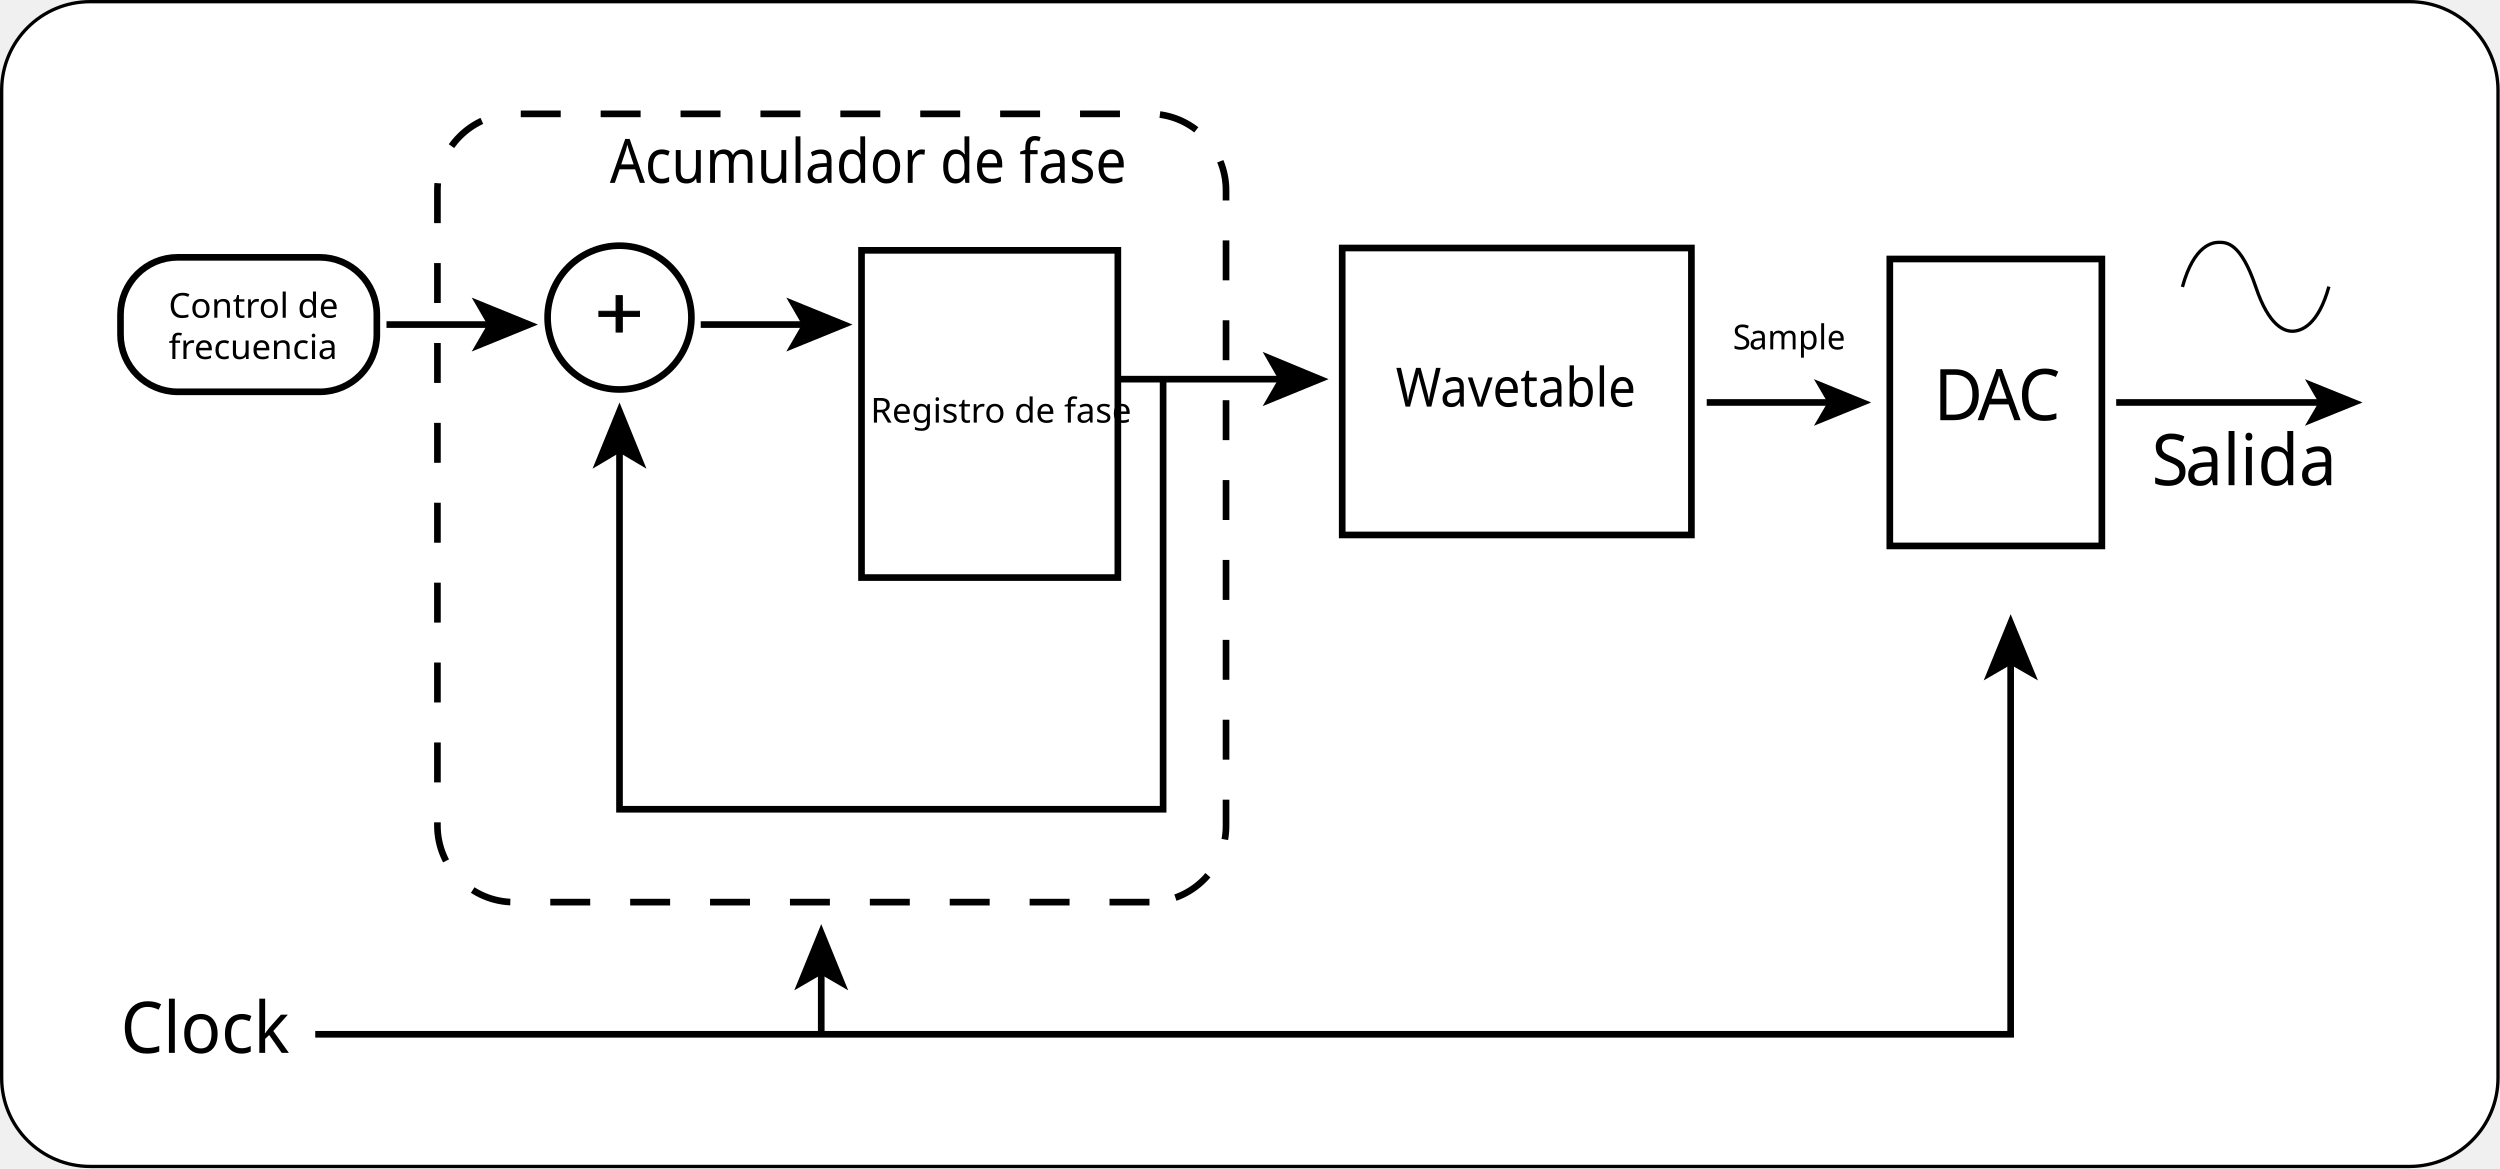
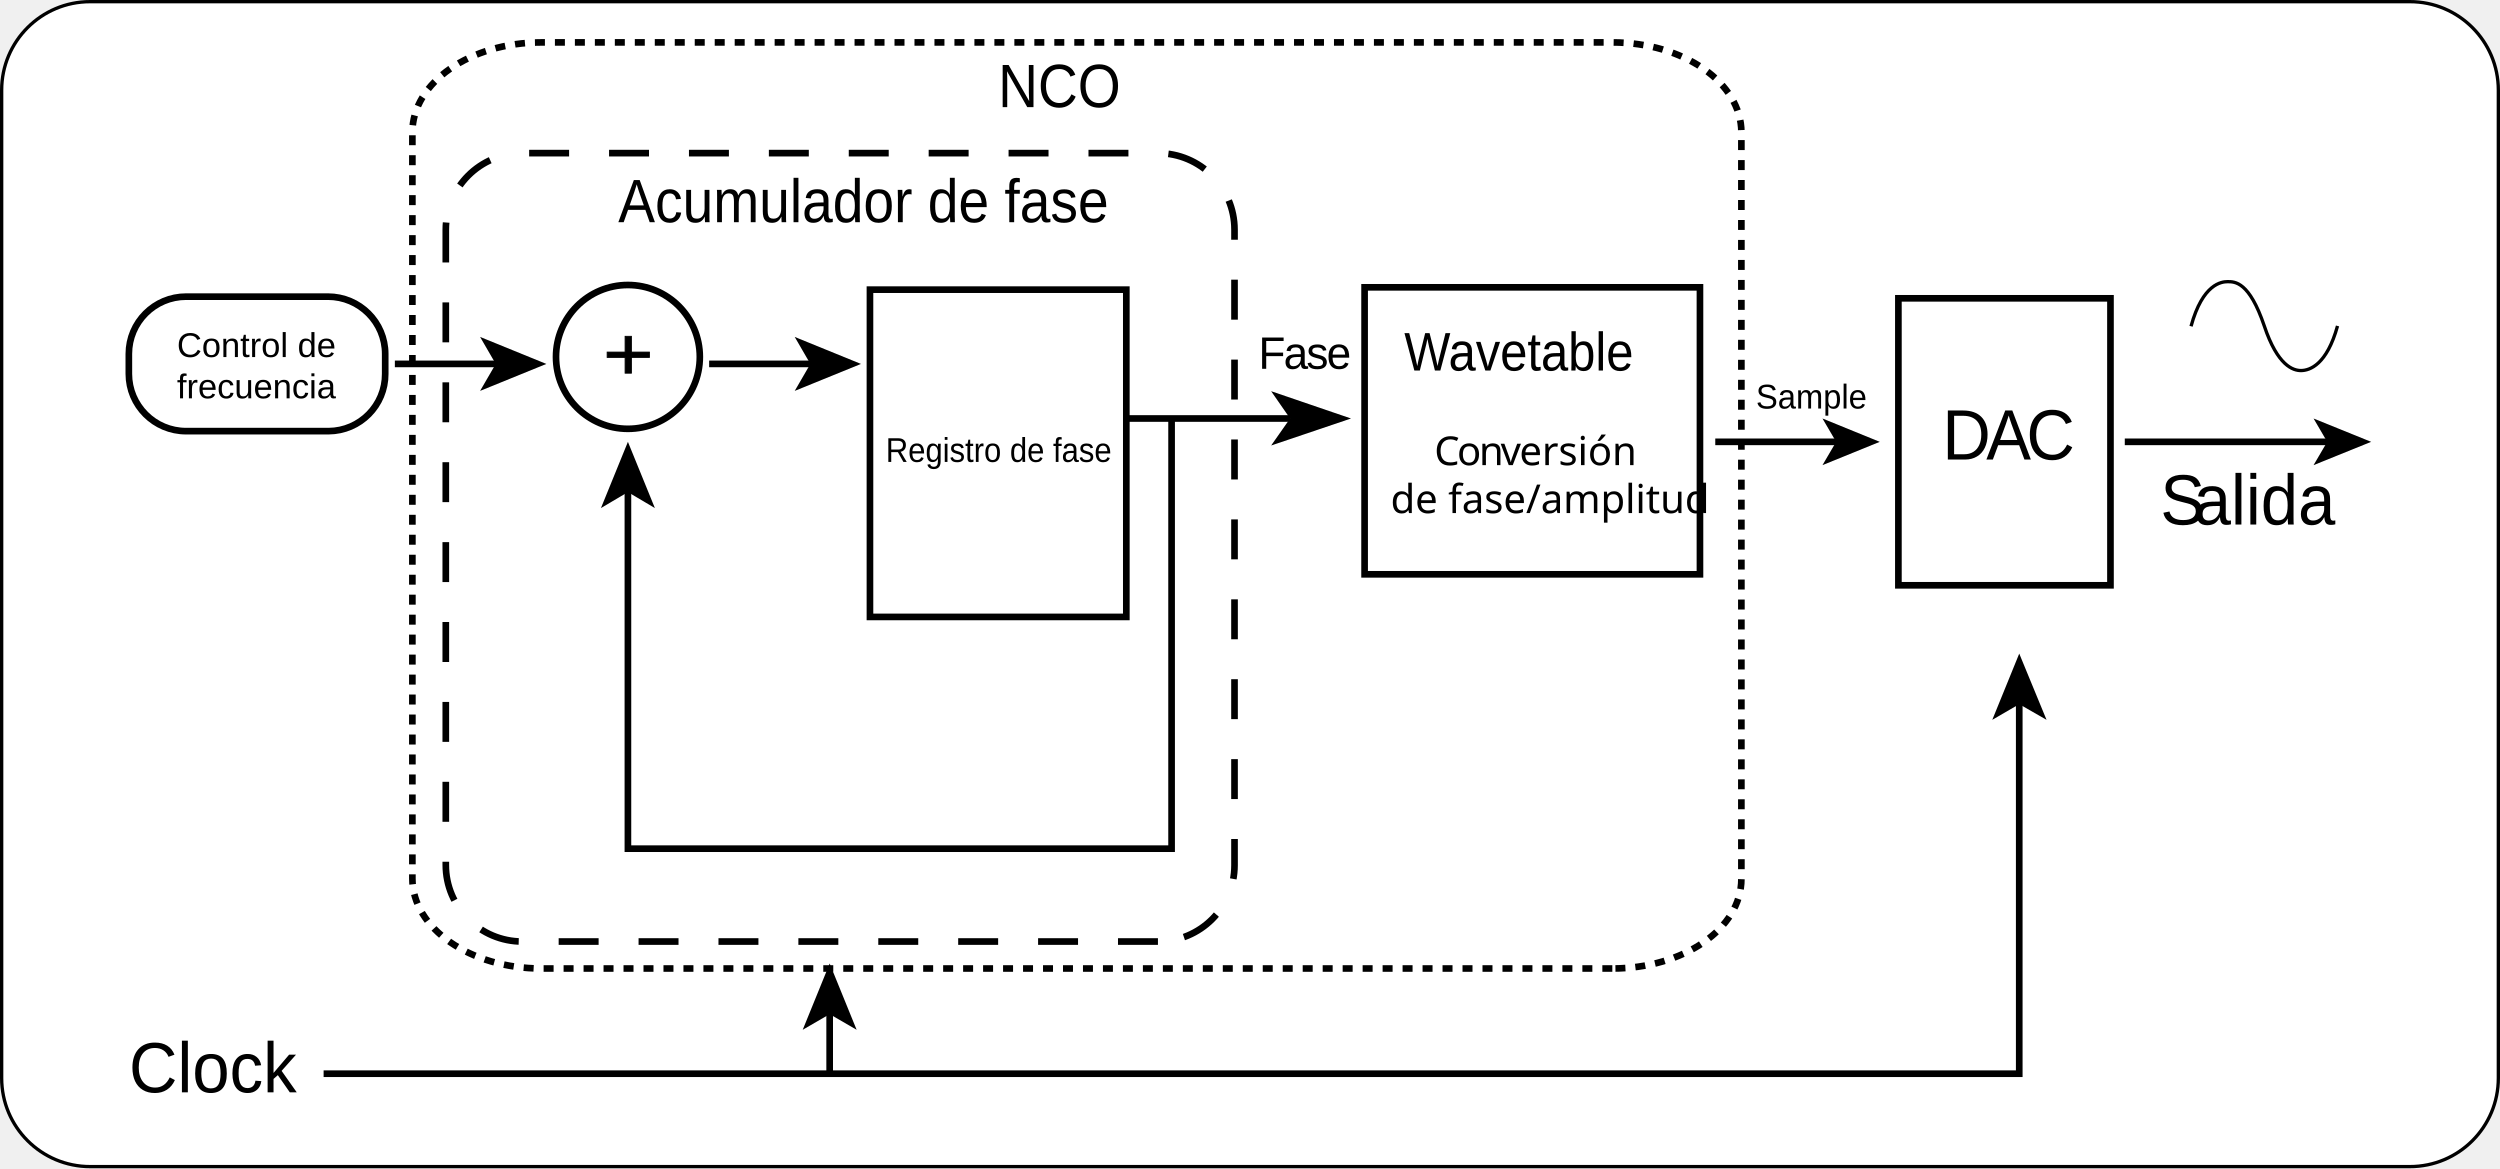
- <svg xmlns="http://www.w3.org/2000/svg" version="1.1" id="Capa_1" x="0px" y="0px" viewBox="0 0 751 351" style="enable-background:new 0 0 751 351;" xml:space="preserve">
-   <style type="text/css">
- 	.st0{fill:#FFFFFF;stroke:#000000;stroke-miterlimit:10;}
- 	.st1{fill:#FFFFFF;stroke:#000000;stroke-width:2;stroke-miterlimit:10;}
- 	.st2{fill:none;stroke:#000000;stroke-miterlimit:10;}
- 	.st3{fill:none;stroke:#000000;stroke-width:2;stroke-miterlimit:10;}
- 	.st4{font-family:'ArialMT';}
- 	.st5{font-size:21.422px;}
- 	.st6{font-size:10.34px;}
- 	.st7{font-family:'MyriadPro-Regular';}
- 	.st8{font-size:10.349px;}
- 	.st9{font-size:16.315px;}
- 	.st10{fill:#FFFFFF;}
- 	.st11{stroke:#000000;stroke-width:0.25;stroke-miterlimit:10;}
- 	.st12{font-size:22.671px;}
- 	.st13{fill:none;stroke:#000000;stroke-width:2;stroke-miterlimit:10;stroke-dasharray:12;}
- 	.st14{font-size:18.401px;}
- </style>
-   <path class="st0" d="M27.1,0.5h696.7c14.7,0,26.6,11.9,26.6,26.6v296.7c0,14.7-11.9,26.6-26.6,26.6H27.1  c-14.7,0-26.6-11.9-26.6-26.6V27.1C0.5,12.4,12.4,0.5,27.1,0.5z" />
-   <rect x="403.2" y="74.5" class="st1" width="104.9" height="86.2" />
-   <path class="st2" d="M699.6,86.1c-3.2,11.6-8.3,13.4-11,13.4c-2.3,0-7-1.4-11-13.4c-4.5-13.3-8.8-13.3-11-13.3  c-1.8,0-7.5,0.6-11,13.4" />
-   <polyline class="st3" points="512.7,120.9 539,120.9 553,120.9 " />
-   <polygon points="562.1,120.9 544.9,127.9 549,120.9 544.9,113.9 " />
-   <rect x="567.7" y="77.8" class="st1" width="63.7" height="86.2" />
-   <polyline class="st3" points="635.7,120.9 672.7,120.9 697.4,120.9 " />
-   <polygon points="709.7,120.9 692.4,127.9 696.5,120.9 692.4,113.9 " />
-   <text transform="matrix(0.9436 0 0 1 646.3777 145.7485)" class="st4 st5">S</text>
-   <text transform="matrix(0.9436 0 0 1 656.4031 145.7485)" class="st4 st5">alida</text>
-   <text transform="matrix(0.9436 0 0 1 580.9129 126.2236)" class="st4 st5">D</text>
-   <text transform="matrix(0.9436 0 0 1 594.0867 126.2236)" class="st4 st5">A</text>
-   <text transform="matrix(0.9436 0 0 1 606.1551 126.2236)" class="st4 st5">C</text>
-   <text transform="matrix(0.9436 0 0 1 36.2474 316.29)" class="st4 st5">Clock</text>
-   <text transform="matrix(0.9536 0 0 1 520.5389 104.9502)" class="st4 st6">S</text>
-   <text transform="matrix(0.9536 0 0 1 525.4324 104.9502)" class="st4 st6">ample</text>
-   <rect x="258.8" y="75.2" class="st1" width="77" height="98.3" />
-   <ellipse class="st1" cx="186.1" cy="95.4" rx="21.6" ry="21.6" />
-   <text transform="matrix(1.0038 0 0 1 261.5179 126.9409)" class="st7 st8">Registro de fase</text>
-   <text transform="matrix(0.9017 0 0 1 419.2801 122.1382)" class="st7 st9">Wavetable</text>
-   <g>
-     <line class="st10" x1="210.5" y1="97.5" x2="256.1" y2="97.5" />
-     <g>
-       <line class="st3" x1="210.5" y1="97.5" x2="241.9" y2="97.5" />
-       <g>
-         <polygon points="256.1,97.5 236.2,105.6 240.9,97.5 236.2,89.4    " />
-       </g>
-     </g>
+ <svg xmlns="http://www.w3.org/2000/svg" id="Capa_1" data-name="Capa 1" viewBox="0 0 750.9 350.9">
+   <defs>
+     <style>.cls-1,.cls-2{fill:#fff;}.cls-1,.cls-13,.cls-14,.cls-16,.cls-2,.cls-3,.cls-4{stroke:#000;stroke-miterlimit:10;}.cls-14,.cls-16,.cls-2,.cls-4{stroke-width:2px;}.cls-13,.cls-14,.cls-16,.cls-3,.cls-4{fill:none;}.cls-10,.cls-11,.cls-12,.cls-13,.cls-15,.cls-17,.cls-5,.cls-6,.cls-7,.cls-8,.cls-9{isolation:isolate;}.cls-5,.cls-6{font-size:21.42px;}.cls-10,.cls-11,.cls-12,.cls-13,.cls-15,.cls-17,.cls-5,.cls-6,.cls-7,.cls-8{font-family:ArialMT, Arial;}.cls-6{letter-spacing:-0.11em;}.cls-7{font-size:10.34px;}.cls-8{font-size:10.35px;}.cls-10,.cls-11{font-size:16.32px;}.cls-10{letter-spacing:-0.04em;}.cls-12,.cls-13{font-size:22.67px;}.cls-13{stroke-width:0.25px;}.cls-14{stroke-dasharray:12;}.cls-15{font-size:18.4px;}.cls-16{stroke-dasharray:3 3;}.cls-17{font-size:13.64px;letter-spacing:-0.04em;}.cls-18{font-size:12px;font-family:MyriadPro-Regular, Myriad Pro;}.cls-19{letter-spacing:-0.01em;}.cls-20{letter-spacing:-0.01em;}.cls-21{letter-spacing:-0.01em;}</style>
+   </defs>
+   <path class="cls-1" d="M27.1.5H723.8a26.58,26.58,0,0,1,26.6,26.58V323.8a26.58,26.58,0,0,1-26.58,26.6H27.1A26.58,26.58,0,0,1,.5,323.82V27.1A26.58,26.58,0,0,1,27.08.5Z" />
+   <rect class="cls-2" x="409.87" y="86.3" width="100.73" height="86.2" />
+   <path class="cls-3" d="M702.1,97.9c-3.2,11.6-8.3,13.4-11,13.4-2.3,0-7-1.4-11-13.4-4.5-13.3-8.8-13.3-11-13.3-1.8,0-7.5.6-11,13.4" />
+   <polyline class="cls-4" points="515.2 132.71 541.5 132.71 555.5 132.71" />
+   <polygon points="564.6 132.71 547.4 139.71 551.5 132.71 547.4 125.7 564.6 132.71" />
+   <rect class="cls-2" x="570.2" y="89.6" width="63.7" height="86.2" />
+   <polyline class="cls-4" points="638.2 132.71 675.2 132.71 699.9 132.71" />
+   <polygon points="712.2 132.71 694.9 139.71 699 132.71 694.9 125.7 712.2 132.71" />
+   <text class="cls-5" transform="translate(648.88 157.55) scale(0.94 1)">S</text>
+   <text class="cls-5" transform="translate(658.9 157.55) scale(0.94 1)">alida</text>
+   <text class="cls-5" transform="translate(583.41 138.03) scale(0.94 1)">D</text>
+   <text class="cls-6" transform="translate(596.59 138.03) scale(0.94 1)">A</text>
+   <text class="cls-5" transform="translate(608.65 138.03) scale(0.94 1)">C</text>
+   <text class="cls-5" transform="translate(38.75 328.1) scale(0.94 1)">Clock</text>
+   <text class="cls-7" transform="translate(527.42 122.71) scale(0.95 1)">Sample</text>
+   <rect class="cls-2" x="261.3" y="87" width="77" height="98.3" />
+   <circle class="cls-2" cx="188.6" cy="107.2" r="21.6" />
+   <text class="cls-8" transform="translate(266.06 138.75) scale(0.9 1)">Registro de fase</text>
+   <g class="cls-9">
+     <text class="cls-10" transform="translate(421.78 111.3) scale(0.9 1)">W</text>
+     <text class="cls-11" transform="translate(435.09 111.3) scale(0.9 1)">avetable</text>
  </g>
-   <g>
-     <line class="st10" x1="335.8" y1="113.9" x2="399.1" y2="113.9" />
-     <g>
-       <line class="st3" x1="335.8" y1="113.9" x2="385" y2="113.9" />
-       <g>
-         <polygon points="399.1,113.9 379.3,122 384,113.9 379.3,105.7    " />
-       </g>
-     </g>
+   <line class="cls-4" x1="213" y1="109.3" x2="244.4" y2="109.3" />
+   <polygon points="258.6 109.31 238.7 117.41 243.4 109.31 238.7 101.2 258.6 109.31" />
+   <line class="cls-4" x1="338.3" y1="125.7" x2="387.5" y2="125.7" />
+   <polygon points="405.79 125.7 381.8 133.81 387.49 125.7 381.8 117.5 405.79 125.7" />
+   <path class="cls-2" d="M98.6,129.5H55.9a17.2,17.2,0,0,1-17.2-17.2v-6A17.2,17.2,0,0,1,55.9,89.1H98.5a17.2,17.2,0,0,1,17.2,17.2v6a17.11,17.11,0,0,1-17,17.2Z" />
+   <line class="cls-4" x1="118.6" y1="109.3" x2="150" y2="109.3" />
+   <polygon points="164.1 109.31 144.2 117.41 148.9 109.31 144.2 101.2 164.1 109.31" />
+   <text class="cls-8" transform="translate(53.15 107.24)">Control de</text>
+   <text class="cls-8" transform="translate(53.15 119.64)">frecuencia</text>
+   <text class="cls-12" transform="translate(181.1 114.09) scale(1.15 1)">+</text>
+   <text class="cls-13" transform="translate(181.1 114.09) scale(1.15 1)">+</text>
+   <path class="cls-14" d="M347.8,282.8H156.9a23,23,0,0,1-23-23V69a23,23,0,0,1,23-23H347.8a23,23,0,0,1,23,23V259.9a22.92,22.92,0,0,1-22.94,22.9Z" />
+   <polyline class="cls-4" points="97.2 322.5 606.5 322.5 606.5 210.41" />
+   <polygon points="606.5 196.31 614.7 216.21 606.5 211.5 598.4 216.21 606.5 196.31" />
+   <line class="cls-4" x1="249.2" y1="322.51" x2="249.2" y2="303.6" />
+   <polygon points="249.2 289.4 257.3 309.31 249.2 304.61 241.1 309.31 249.2 289.4" />
+   <polyline class="cls-4" points="351.9 125.7 351.9 254.91 188.6 254.91 188.6 146.81" />
+   <polygon points="188.6 132.71 196.7 152.6 188.6 147.81 180.5 152.6 188.6 132.71" />
+   <text class="cls-15" transform="translate(185.7 66.74) scale(0.9 1)">Acumulador de fase</text>
+   <path class="cls-16" d="M484.28,290.9H162.62c-21.4,0-38.76-12.1-38.76-27V39.74c0-14.92,17.36-27,38.76-27H484.28c21.4,0,38.76,12.1,38.76,27V264c0,14.92-17.36,26.9-38.76,26.9Z" />
+   <text class="cls-15" transform="translate(299.8 32.18) scale(0.9 1)">NCO</text>
+   <g class="cls-9">
+     <text class="cls-17" transform="translate(378 110.77) scale(0.97 1)">Fase</text>
  </g>
-   <path class="st1" d="M96.1,117.7H53.4c-9.5,0-17.2-7.7-17.2-17.2v-6c0-9.5,7.7-17.2,17.2-17.2h42.6c9.5,0,17.2,7.7,17.2,17.2v6  C113.2,110,105.6,117.7,96.1,117.7z" />
-   <g>
-     <line class="st10" x1="116.1" y1="97.5" x2="161.6" y2="97.5" />
-     <g>
-       <line class="st3" x1="116.1" y1="97.5" x2="147.5" y2="97.5" />
-       <g>
-         <polygon points="161.6,97.5 141.7,105.6 146.4,97.5 141.7,89.4    " />
-       </g>
-     </g>
-   </g>
-   <text transform="matrix(1.0038 0 0 1 50.6513 95.4381)">
-     <tspan x="0" y="0" class="st7 st8">Control de </tspan>
-     <tspan x="0" y="12.4" class="st7 st8">frecuencia</tspan>
+   <text class="cls-18" transform="translate(430.81 139.71)">
+     <tspan class="cls-19">C</tspan>
+     <tspan x="6.83" y="0">o</tspan>
+     <tspan class="cls-20" x="13.42" y="0">n</tspan>
+     <tspan class="cls-21" x="19.92" y="0">v</tspan>
+     <tspan x="25.57" y="0">ersión </tspan>
+     <tspan x="-13.12" y="14.4">de fase/amplitud</tspan>
  </text>
-   <text transform="matrix(1.1455 0 0 1 178.6021 102.2805)" class="st11 st7 st12">+</text>
-   <path class="st13" d="M345.3,271H154.4c-12.7,0-23-10.3-23-23V57.2c0-12.7,10.3-23,23-23h190.9c12.7,0,23,10.3,23,23v190.9  C368.3,260.8,358,271,345.3,271z" />
-   <g>
-     <g>
-       <polyline class="st3" points="94.7,310.7 604,310.7 604,198.6   " />
-       <g>
-         <polygon points="604,184.5 612.2,204.4 604,199.7 595.9,204.4    " />
-       </g>
-     </g>
-   </g>
-   <path class="st3" d="M744,101.8" />
-   <g>
-     <g>
-       <line class="st3" x1="246.7" y1="310.7" x2="246.7" y2="291.8" />
-       <g>
-         <polygon points="246.7,277.6 254.8,297.5 246.7,292.8 238.6,297.5    " />
-       </g>
-     </g>
-   </g>
-   <g>
-     <g>
-       <polyline class="st3" points="349.4,113.9 349.4,243.1 186.1,243.1 186.1,135   " />
-       <g>
-         <polygon points="186.1,120.9 194.2,140.8 186.1,136 178,140.8    " />
-       </g>
-     </g>
-   </g>
-   <text transform="matrix(0.8984 0 0 1 183.198 54.9327)" class="st7 st14">Acumulador de fase</text>
</svg>
